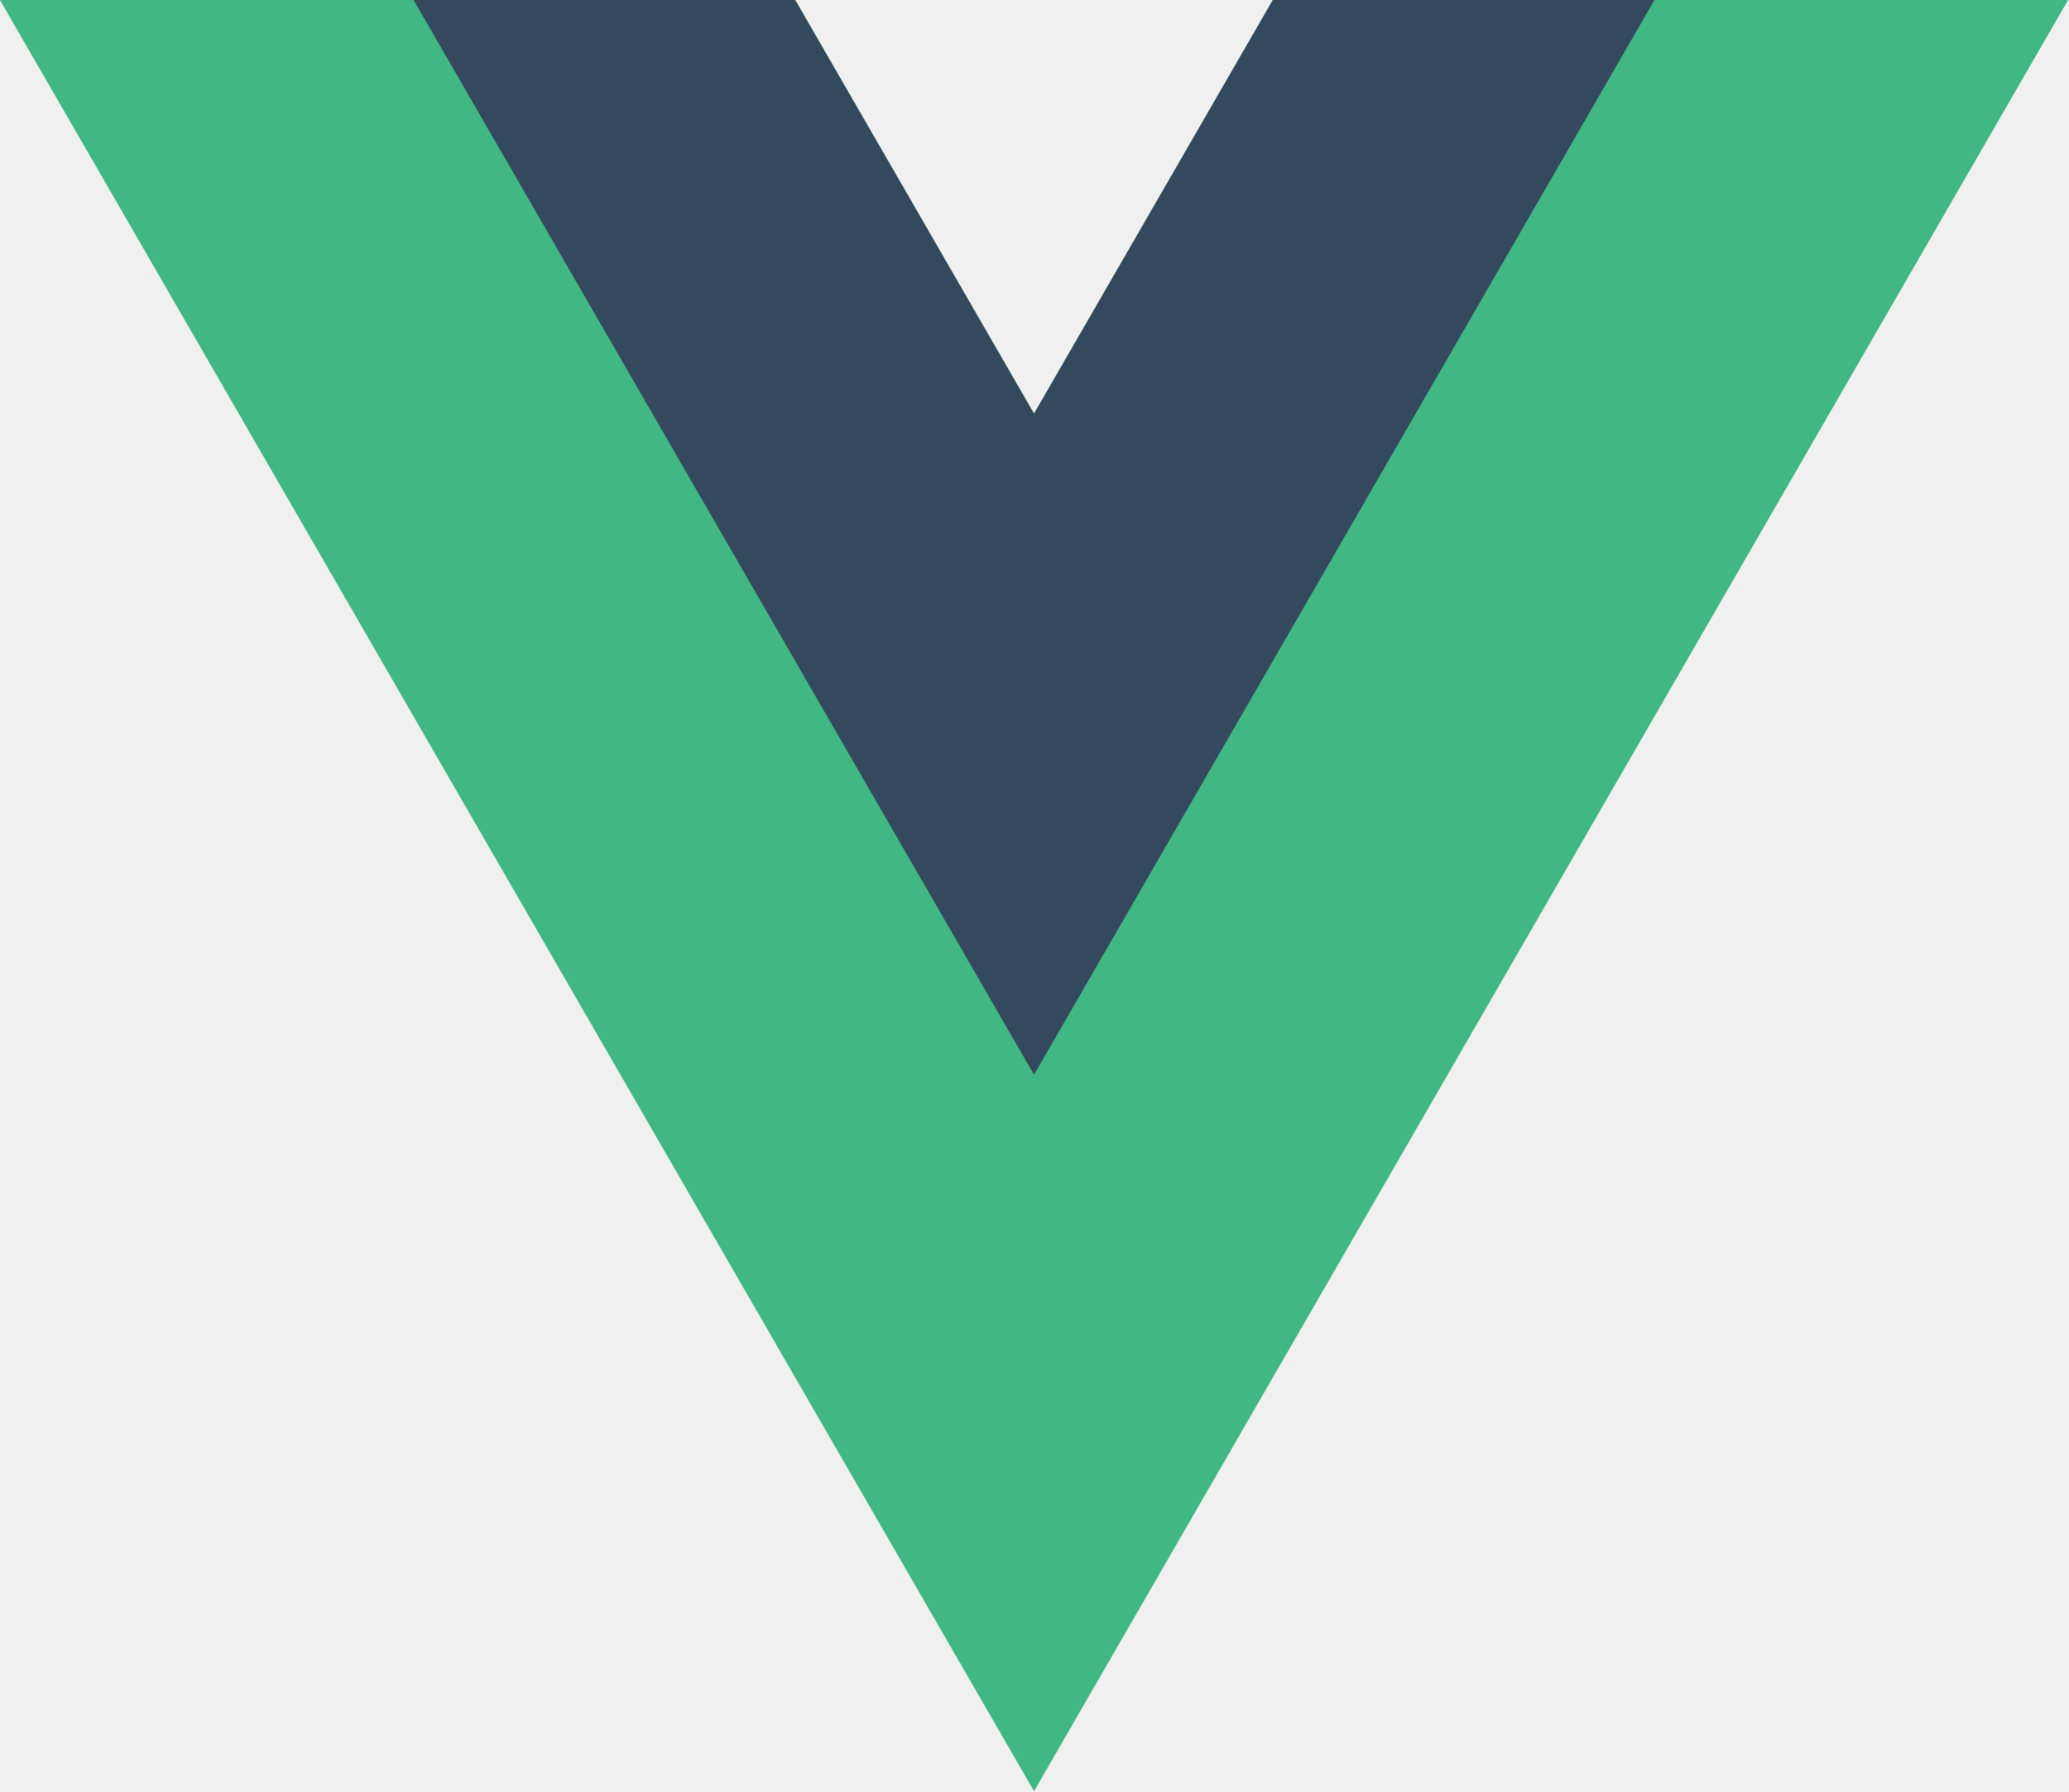
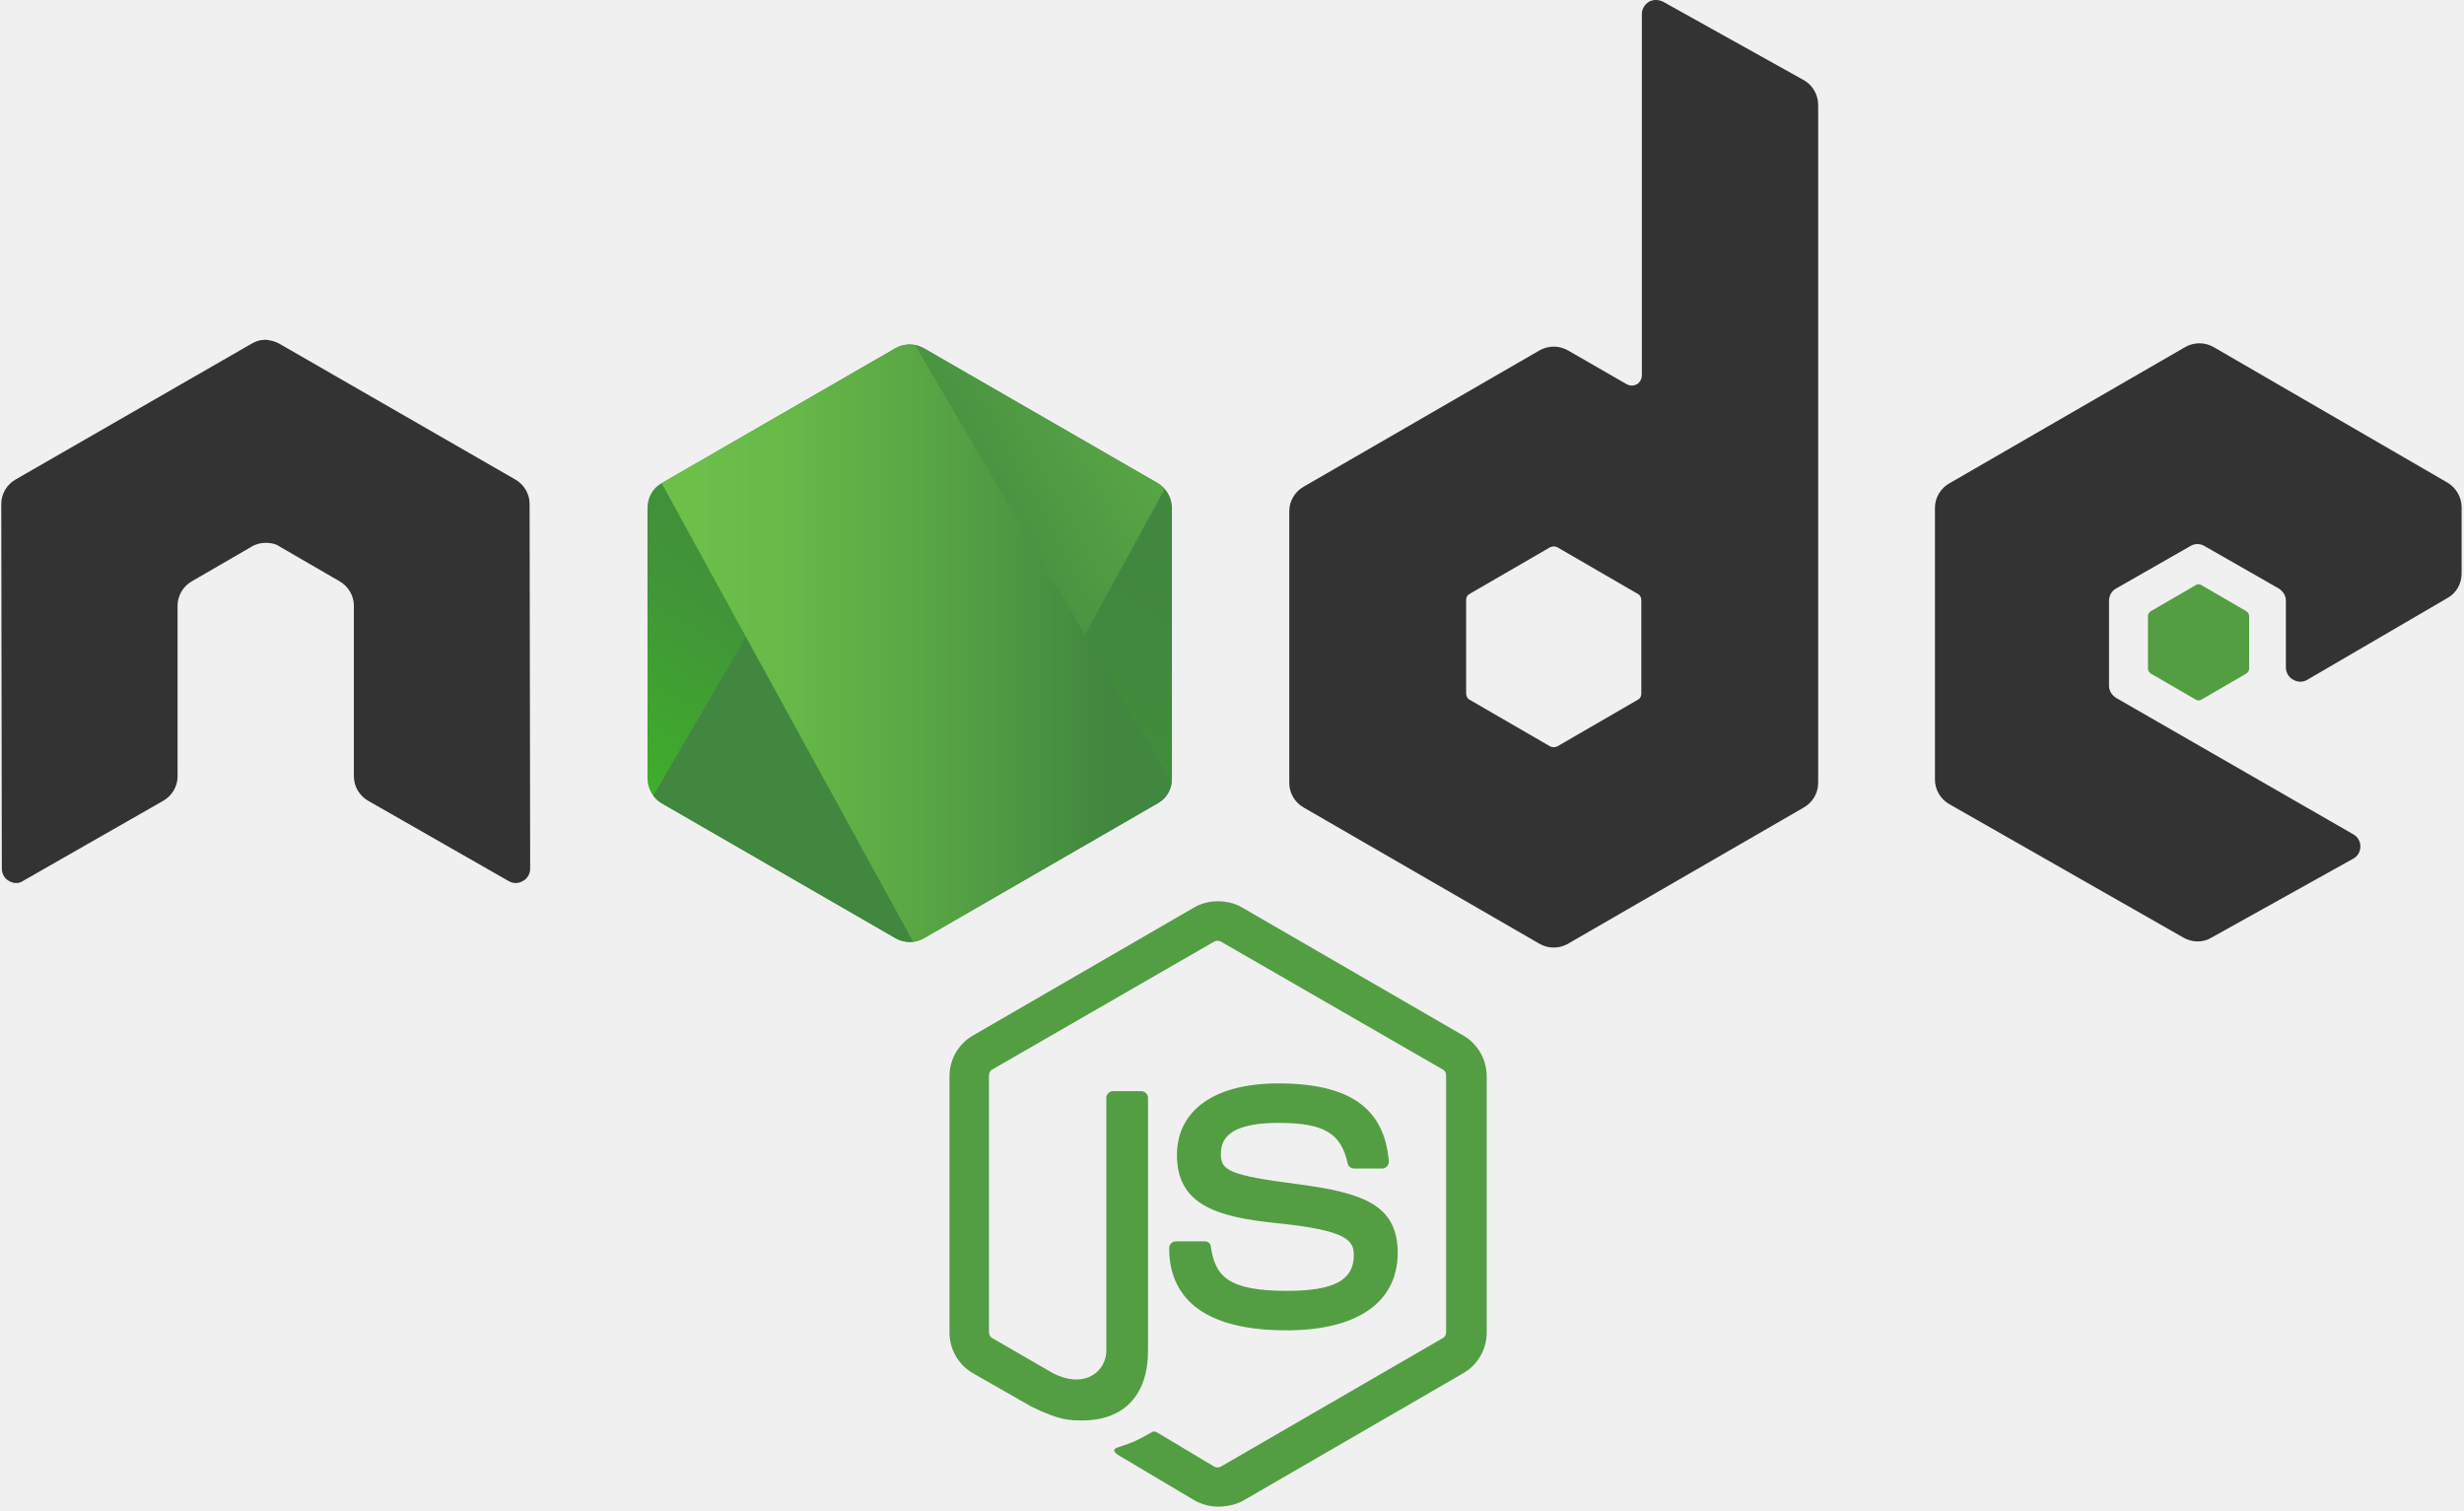
- <svg xmlns="http://www.w3.org/2000/svg" version="1.1" viewBox="0 0 261.76 226.69">
-   <g transform="matrix(1.3333 0 0 -1.3333 -76.311 313.34)">
-     <g transform="translate(178.06 235.01)">
-       <path d="m0 0-22.669-39.264-22.669 39.264h-75.491l98.16-170.02 98.16 170.02z" fill="#41b883" />
-     </g>
-     <g transform="translate(178.06 235.01)">
-       <path d="m0 0-22.669-39.264-22.669 39.264h-36.227l58.896-102.01 58.896 102.01z" fill="#34495e" />
+ <svg xmlns="http://www.w3.org/2000/svg" xmlns:xlink="http://www.w3.org/1999/xlink" width="2500" height="1533" viewBox="0 0 512 314" preserveAspectRatio="xMidYMid">
+   <defs>
+     <linearGradient x1="68.188%" y1="17.487%" x2="27.823%" y2="89.755%" id="b">
+       <stop stop-color="#41873F" offset="0%" />
+       <stop stop-color="#418B3D" offset="32.88%" />
+       <stop stop-color="#419637" offset="63.52%" />
+       <stop stop-color="#3FA92D" offset="93.19%" />
+       <stop stop-color="#3FAE2A" offset="100%" />
+     </linearGradient>
+     <path id="a" d="M57.903 1.85a5.957 5.957 0 0 0-5.894 0L3.352 29.933c-1.85 1.04-2.89 3.005-2.89 5.085v56.286c0 2.08 1.156 4.045 2.89 5.085l48.657 28.085a5.957 5.957 0 0 0 5.894 0l48.658-28.085c1.849-1.04 2.89-3.005 2.89-5.085V35.019c0-2.08-1.157-4.045-2.89-5.085L57.903 1.85z" />
+     <linearGradient x1="43.277%" y1="55.169%" x2="159.245%" y2="-18.306%" id="d">
+       <stop stop-color="#41873F" offset="13.76%" />
+       <stop stop-color="#54A044" offset="40.32%" />
+       <stop stop-color="#66B848" offset="71.36%" />
+       <stop stop-color="#6CC04A" offset="90.81%" />
+     </linearGradient>
+     <linearGradient x1="-4413.77%" y1="13.43%" x2="5327.93%" y2="13.43%" id="e">
+       <stop stop-color="#6CC04A" offset="9.192%" />
+       <stop stop-color="#66B848" offset="28.64%" />
+       <stop stop-color="#54A044" offset="59.68%" />
+       <stop stop-color="#41873F" offset="86.24%" />
+     </linearGradient>
+     <linearGradient x1="-4.389%" y1="49.997%" x2="101.499%" y2="49.997%" id="f">
+       <stop stop-color="#6CC04A" offset="9.192%" />
+       <stop stop-color="#66B848" offset="28.64%" />
+       <stop stop-color="#54A044" offset="59.68%" />
+       <stop stop-color="#41873F" offset="86.24%" />
+     </linearGradient>
+     <linearGradient x1="-9713.77%" y1="36.21%" x2="27.93%" y2="36.21%" id="g">
+       <stop stop-color="#6CC04A" offset="9.192%" />
+       <stop stop-color="#66B848" offset="28.64%" />
+       <stop stop-color="#54A044" offset="59.68%" />
+       <stop stop-color="#41873F" offset="86.24%" />
+     </linearGradient>
+     <linearGradient x1="-103.861%" y1="50.275%" x2="100.797%" y2="50.275%" id="h">
+       <stop stop-color="#6CC04A" offset="9.192%" />
+       <stop stop-color="#66B848" offset="28.64%" />
+       <stop stop-color="#54A044" offset="59.68%" />
+       <stop stop-color="#41873F" offset="86.24%" />
+     </linearGradient>
+     <linearGradient x1="130.613%" y1="-211.069%" x2="4.393%" y2="201.605%" id="i">
+       <stop stop-color="#41873F" offset="0%" />
+       <stop stop-color="#418B3D" offset="32.88%" />
+       <stop stop-color="#419637" offset="63.52%" />
+       <stop stop-color="#3FA92D" offset="93.19%" />
+       <stop stop-color="#3FAE2A" offset="100%" />
+     </linearGradient>
+   </defs>
+   <g fill="none">
+     <path d="M253.11 313.094c-1.733 0-3.351-.462-4.854-1.271l-15.371-9.13c-2.312-1.272-1.156-1.734-.462-1.965 3.12-1.04 3.698-1.272 6.934-3.12.347-.232.81-.116 1.156.115l11.789 7.05c.462.231 1.04.231 1.386 0l46.115-26.698c.462-.231.694-.694.694-1.271v-53.28c0-.579-.232-1.04-.694-1.272l-46.115-26.582c-.462-.232-1.04-.232-1.386 0l-46.115 26.582c-.462.231-.694.809-.694 1.271v53.28c0 .463.232 1.04.694 1.272l12.598 7.281c6.819 3.467 11.095-.578 11.095-4.623v-52.587c0-.693.578-1.387 1.387-1.387h5.894c.694 0 1.387.578 1.387 1.387v52.587c0 9.13-4.97 14.447-13.638 14.447-2.658 0-4.738 0-10.633-2.89l-12.135-6.934c-3.005-1.733-4.854-4.97-4.854-8.437v-53.28c0-3.467 1.849-6.704 4.854-8.437l46.114-26.698c2.89-1.618 6.82-1.618 9.709 0l46.114 26.698c3.005 1.733 4.855 4.97 4.855 8.437v53.28c0 3.467-1.85 6.704-4.855 8.437l-46.114 26.698c-1.503.694-3.236 1.04-4.854 1.04zm14.216-36.637c-20.225 0-24.386-9.246-24.386-17.105 0-.694.578-1.387 1.387-1.387h6.01c.693 0 1.271.462 1.271 1.156.925 6.125 3.583 9.13 15.834 9.13 9.708 0 13.87-2.196 13.87-7.397 0-3.005-1.157-5.2-16.297-6.703-12.598-1.272-20.457-4.045-20.457-14.1 0-9.362 7.86-14.91 21.035-14.91 14.793 0 22.075 5.086 23 16.18 0 .348-.116.694-.347 1.041-.232.231-.578.462-.925.462h-6.01c-.578 0-1.156-.462-1.271-1.04-1.387-6.356-4.97-8.437-14.447-8.437-10.633 0-11.905 3.699-11.905 6.472 0 3.352 1.503 4.392 15.834 6.241 14.216 1.85 20.92 4.508 20.92 14.447-.116 10.171-8.437 15.95-23.116 15.95z" fill="#539E43" />
+     <path d="M110.028 104.712c0-2.08-1.156-4.046-3.005-5.086l-49.004-28.2c-.81-.463-1.734-.694-2.658-.81h-.463c-.924 0-1.849.347-2.658.81l-49.004 28.2c-1.85 1.04-3.005 3.005-3.005 5.086l.116 75.817c0 1.04.578 2.08 1.502 2.543.925.578 2.08.578 2.89 0l29.125-16.643c1.849-1.04 3.005-3.005 3.005-5.085v-35.482c0-2.08 1.155-4.045 3.005-5.085l12.366-7.166c.925-.578 1.965-.81 3.005-.81 1.04 0 2.08.232 2.89.81l12.366 7.166c1.85 1.04 3.005 3.004 3.005 5.085v35.482c0 2.08 1.156 4.045 3.005 5.085l29.125 16.643c.925.578 2.08.578 3.005 0 .925-.463 1.503-1.503 1.503-2.543l-.116-75.817zM345.571.347c-.924-.463-2.08-.463-2.89 0-.924.578-1.502 1.502-1.502 2.542v75.125c0 .693-.346 1.386-1.04 1.849-.693.346-1.387.346-2.08 0l-12.251-7.05a5.957 5.957 0 0 0-5.895 0l-49.004 28.316c-1.849 1.04-3.005 3.005-3.005 5.085v56.516c0 2.08 1.156 4.046 3.005 5.086l49.004 28.316a5.957 5.957 0 0 0 5.895 0l49.004-28.316c1.849-1.04 3.005-3.005 3.005-5.086V21.844c0-2.196-1.156-4.16-3.005-5.201L345.572.347zm-4.507 143.776c0 .578-.231 1.04-.694 1.271l-16.758 9.708a1.714 1.714 0 0 1-1.503 0l-16.758-9.708c-.463-.231-.694-.809-.694-1.271v-19.417c0-.578.231-1.04.694-1.271l16.758-9.709a1.714 1.714 0 0 1 1.503 0l16.758 9.709c.463.23.694.809.694 1.271v19.417zM508.648 124.244c1.85-1.04 2.89-3.005 2.89-5.086v-13.753c0-2.08-1.156-4.045-2.89-5.085l-48.657-28.2a5.957 5.957 0 0 0-5.894 0l-49.004 28.315c-1.85 1.04-3.005 3.005-3.005 5.086v56.516c0 2.08 1.155 4.045 3.005 5.085l48.657 27.738c1.85 1.04 4.045 1.04 5.779 0L489 178.45c.925-.463 1.503-1.503 1.503-2.543 0-1.04-.578-2.08-1.503-2.543l-49.235-28.316c-.924-.577-1.502-1.502-1.502-2.542v-17.683c0-1.04.578-2.08 1.502-2.543l15.372-8.784a2.821 2.821 0 0 1 3.005 0l15.371 8.784c.925.578 1.503 1.502 1.503 2.543v13.869c0 1.04.578 2.08 1.502 2.542.925.578 2.08.578 3.005 0l29.125-16.99z" fill="#333" />
+     <path d="M456.293 121.586a1.05 1.05 0 0 1 1.155 0l9.362 5.432c.347.23.578.577.578 1.04v10.864c0 .462-.231.809-.578 1.04l-9.362 5.432a1.05 1.05 0 0 1-1.155 0l-9.362-5.432c-.347-.231-.578-.578-.578-1.04v-10.864c0-.463.231-.81.578-1.04l9.362-5.432z" fill="#539E43" />
+     <g transform="translate(134.068 70.501)">
+       <mask id="c" fill="#fff">
+         <use xlink:href="#a" />
+       </mask>
+       <use fill="url(#b)" xlink:href="#a" />
+       <g mask="url(#c)">
+         <path d="M51.893 1.85L3.121 29.933C1.27 30.974 0 32.94 0 35.02v56.286c0 1.387.578 2.658 1.502 3.698L56.285 1.156c-1.387-.231-3.005-.116-4.392.693zM56.632 125.053c.462-.116.925-.347 1.387-.578l48.773-28.085c1.85-1.04 3.005-3.005 3.005-5.085V35.019c0-1.502-.694-3.005-1.734-4.045l-51.43 94.079z" />
+         <path d="M106.676 29.934L57.788 1.85a8.025 8.025 0 0 0-1.503-.578L1.502 95.12a6.082 6.082 0 0 0 1.619 1.387l48.888 28.085c1.387.809 3.005 1.04 4.507.577l51.432-94.078c-.347-.462-.81-.81-1.272-1.156z" fill="url(#d)" />
+       </g>
+       <g mask="url(#c)">
+         <path d="M109.797 91.305V35.019c0-2.08-1.271-4.045-3.12-5.085L57.786 1.85a5.106 5.106 0 0 0-1.848-.693l53.511 91.42c.231-.347.347-.809.347-1.271zM3.12 29.934C1.272 30.974 0 32.94 0 35.02v56.286c0 2.08 1.387 4.045 3.12 5.085l48.889 28.085c1.156.693 2.427.925 3.814.693L3.467 29.818l-.346.116z" />
+         <path fill="url(#e)" fill-rule="evenodd" d="M50.391.809l-.693.347h.924l-.231-.347z" transform="translate(0 -9.246)" />
+         <path d="M106.792 105.636c1.387-.809 2.427-2.196 2.89-3.698L56.053 10.402c-1.387-.231-2.89-.116-4.16.693L3.351 39.065l52.355 95.465a8.057 8.057 0 0 0 2.196-.693l48.889-28.2z" fill="url(#f)" fill-rule="evenodd" transform="translate(0 -9.246)" />
+         <path fill="url(#g)" fill-rule="evenodd" d="M111.3 104.712l-.347-.578v.809l.346-.231z" transform="translate(0 -9.246)" />
+         <path d="M106.792 105.636l-48.773 28.085a6.973 6.973 0 0 1-2.196.693l.925 1.734 54.089-31.32v-.694l-1.387-2.312c-.231 1.618-1.271 3.005-2.658 3.814z" fill="url(#h)" fill-rule="evenodd" transform="translate(0 -9.246)" />
+         <path d="M106.792 105.636l-48.773 28.085a6.973 6.973 0 0 1-2.196.693l.925 1.734 54.089-31.32v-.694l-1.387-2.312c-.231 1.618-1.271 3.005-2.658 3.814z" fill="url(#i)" fill-rule="evenodd" transform="translate(0 -9.246)" />
+       </g>
    </g>
  </g>
</svg>
